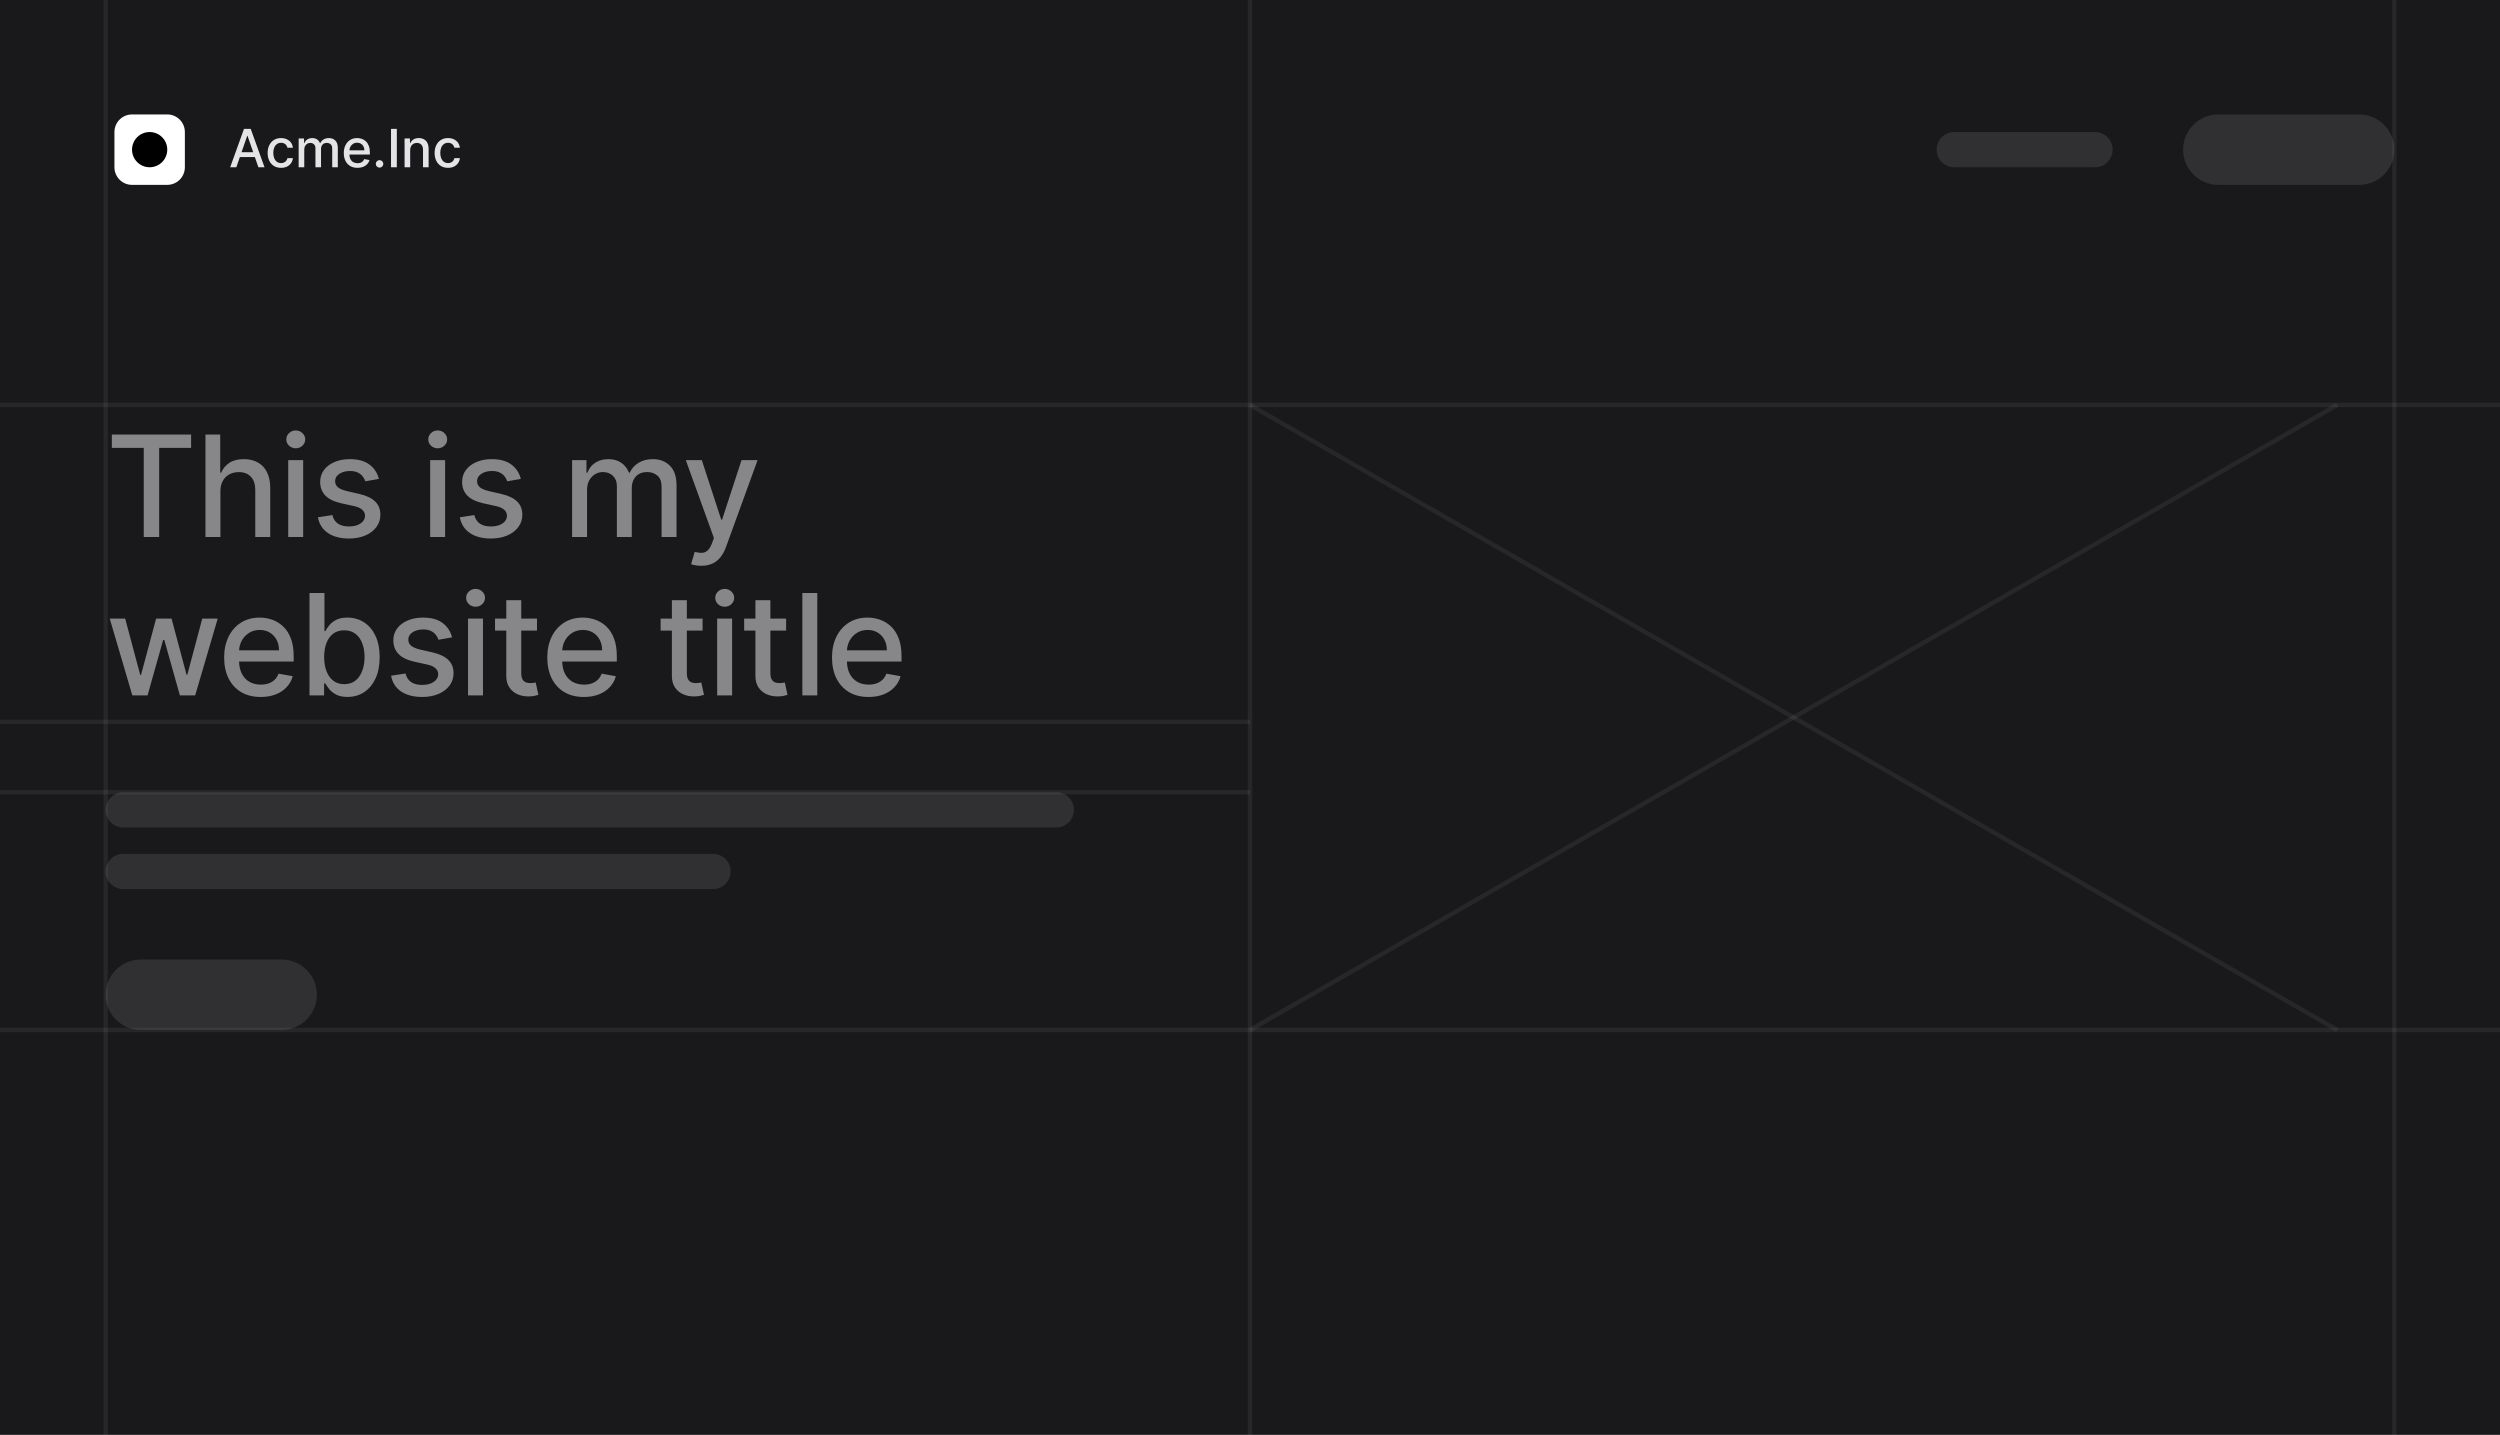
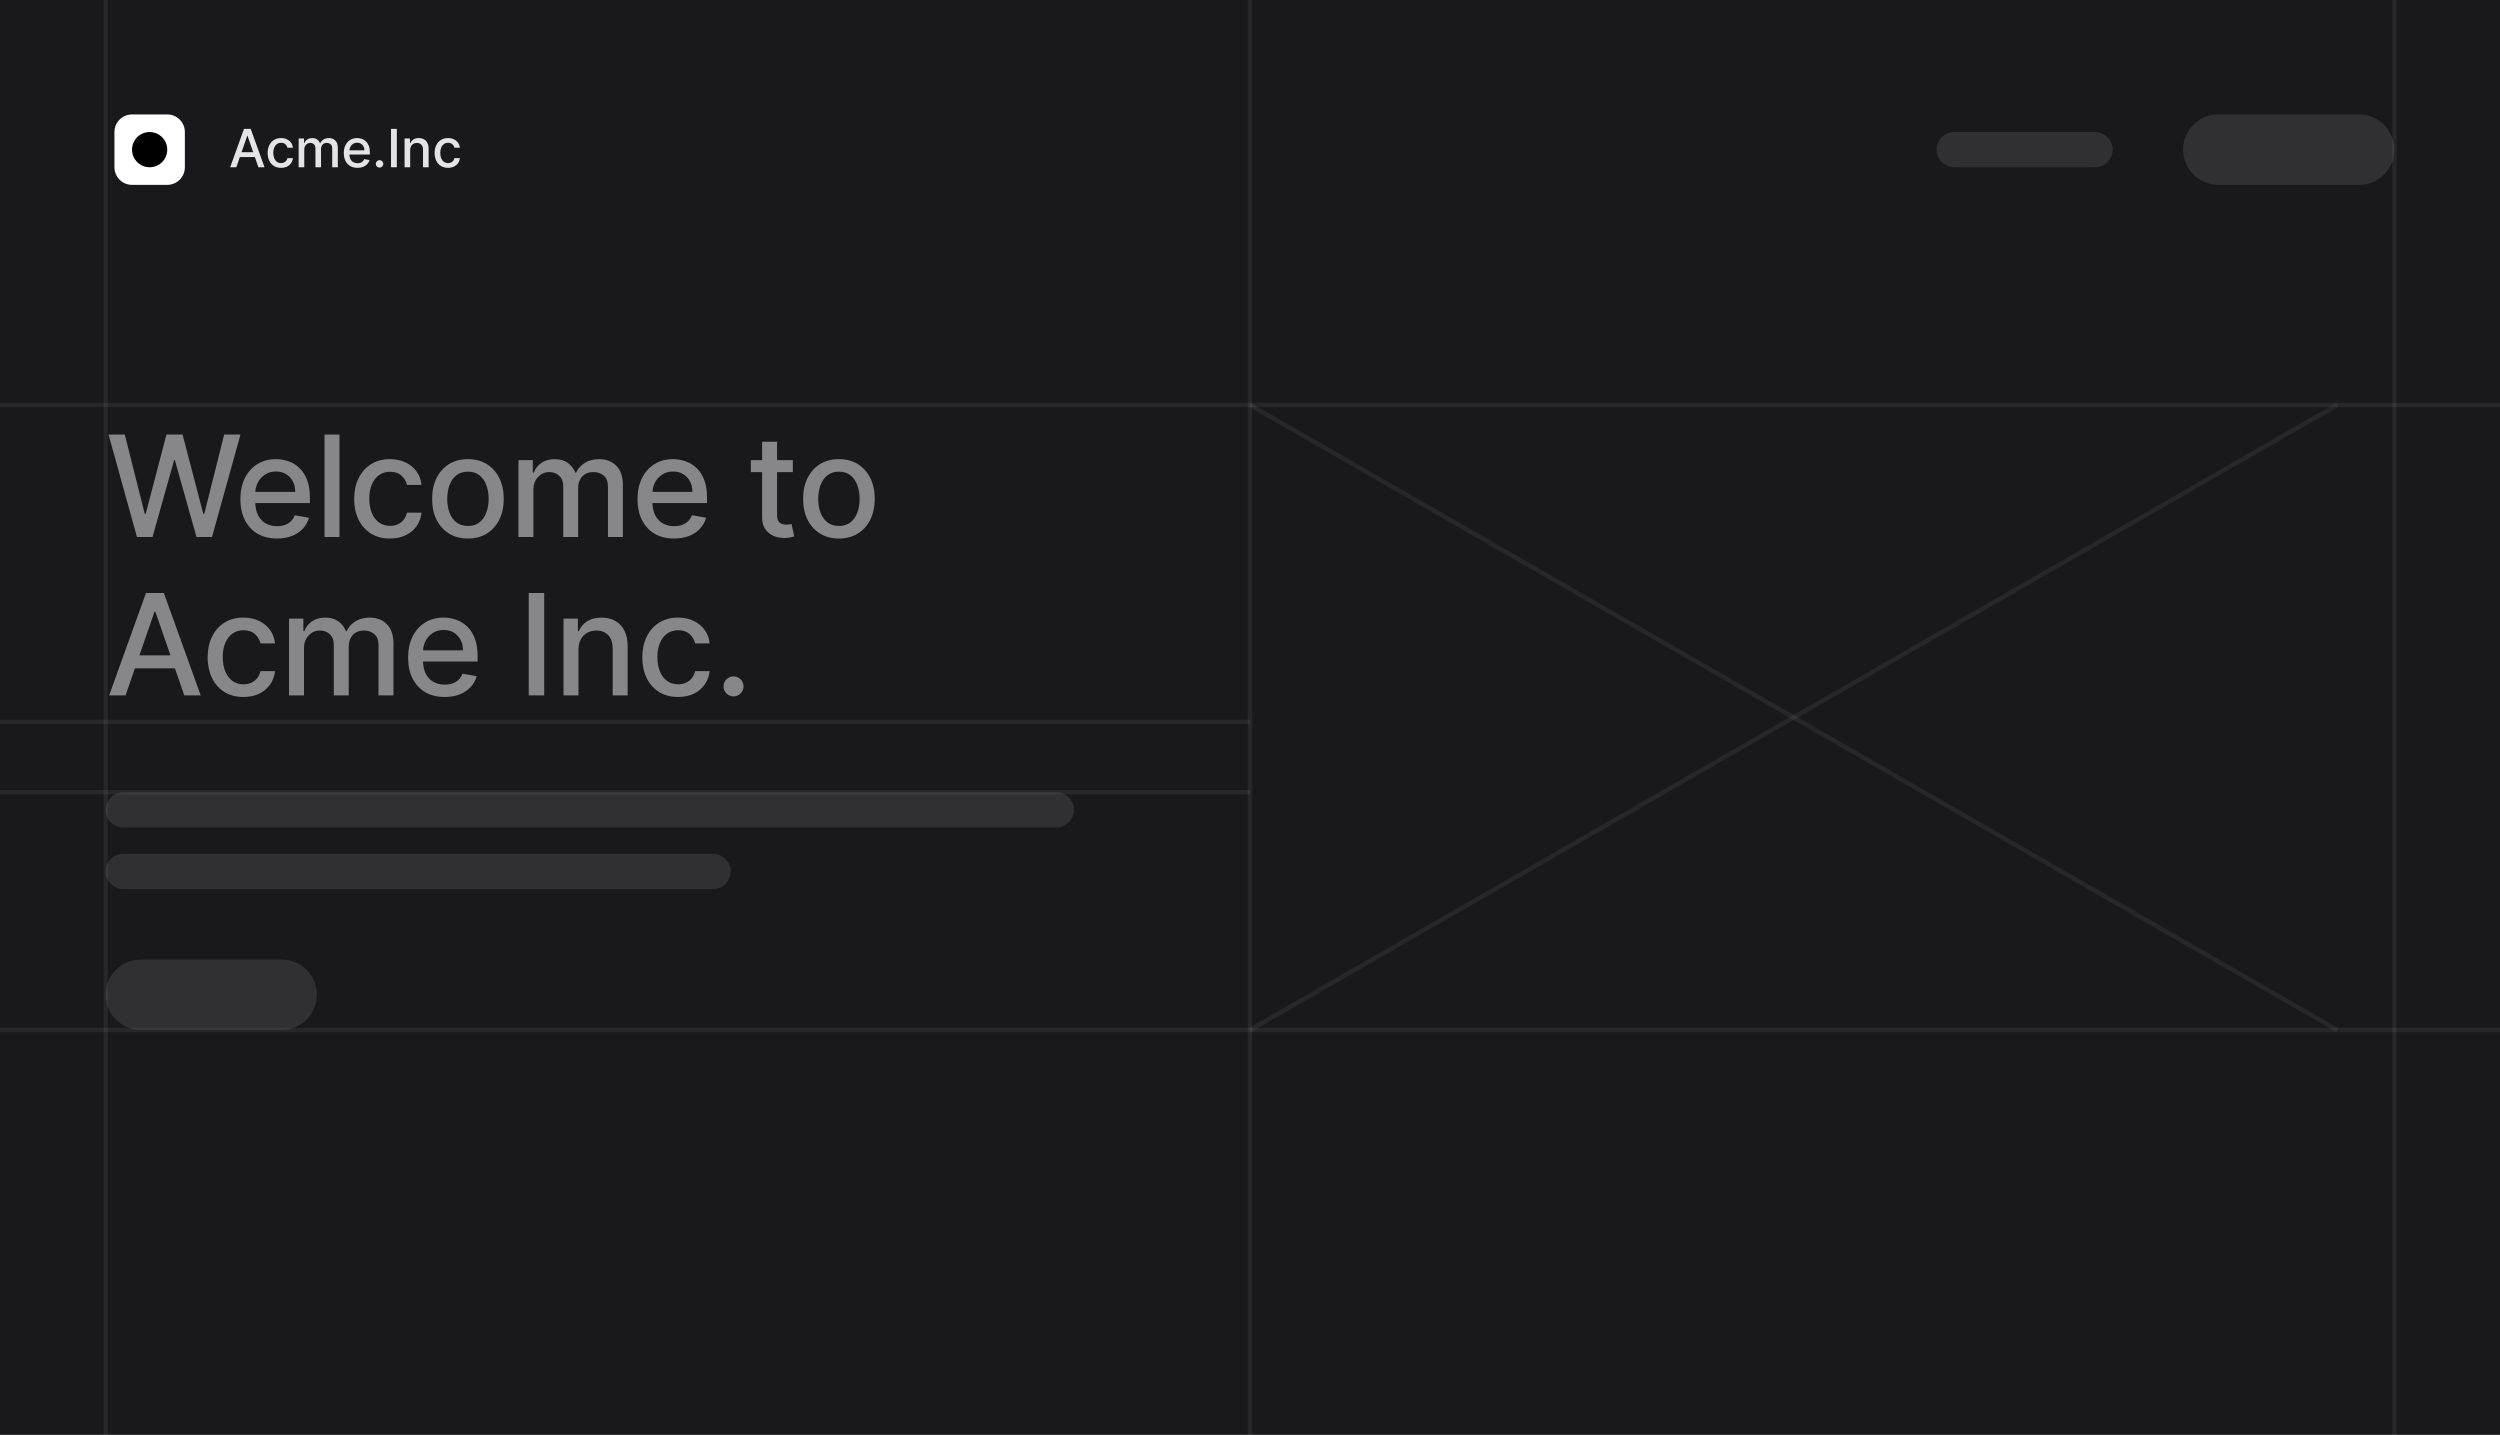
<svg xmlns="http://www.w3.org/2000/svg" width="568" height="326" viewBox="0 0 568 326" fill="none">
  <g clip-path="url(#clip0_387_2250)">
    <path d="M0 0H568V326H0V0Z" fill="#19191C" />
    <rect x="26" y="26" width="16" height="16" rx="4" fill="white" />
    <circle cx="34" cy="34" r="4" fill="black" />
    <path d="M53.696 38H52.298L55.439 29.273H56.96L60.101 38H58.703L56.236 30.858H56.168L53.696 38ZM53.93 34.582H58.465V35.69H53.93V34.582ZM63.856 38.132C63.223 38.132 62.678 37.989 62.22 37.702C61.766 37.412 61.416 37.013 61.172 36.504C60.928 35.996 60.805 35.413 60.805 34.757C60.805 34.092 60.93 33.506 61.18 32.997C61.43 32.486 61.783 32.087 62.237 31.8C62.692 31.513 63.227 31.369 63.844 31.369C64.341 31.369 64.784 31.462 65.173 31.646C65.562 31.828 65.876 32.084 66.115 32.413C66.356 32.743 66.5 33.128 66.545 33.568H65.305C65.237 33.261 65.081 32.997 64.837 32.776C64.595 32.554 64.271 32.443 63.865 32.443C63.51 32.443 63.199 32.537 62.932 32.724C62.668 32.909 62.462 33.173 62.314 33.517C62.166 33.858 62.092 34.261 62.092 34.727C62.092 35.205 62.165 35.617 62.31 35.963C62.455 36.31 62.659 36.578 62.923 36.769C63.19 36.959 63.504 37.054 63.865 37.054C64.106 37.054 64.325 37.01 64.521 36.922C64.72 36.831 64.886 36.702 65.02 36.534C65.156 36.367 65.251 36.165 65.305 35.929H66.545C66.5 36.352 66.362 36.73 66.132 37.062C65.902 37.395 65.594 37.656 65.207 37.847C64.824 38.037 64.374 38.132 63.856 38.132ZM67.854 38V31.454H69.077V32.52H69.158C69.294 32.159 69.517 31.878 69.827 31.676C70.137 31.472 70.507 31.369 70.939 31.369C71.377 31.369 71.743 31.472 72.039 31.676C72.337 31.881 72.557 32.162 72.699 32.52H72.767C72.924 32.17 73.172 31.892 73.513 31.685C73.854 31.474 74.26 31.369 74.732 31.369C75.326 31.369 75.81 31.555 76.185 31.928C76.563 32.3 76.752 32.861 76.752 33.611V38H75.478V33.73C75.478 33.287 75.357 32.966 75.115 32.767C74.874 32.568 74.585 32.469 74.25 32.469C73.835 32.469 73.513 32.597 73.283 32.852C73.053 33.105 72.938 33.43 72.938 33.828V38H71.668V33.649C71.668 33.294 71.557 33.008 71.335 32.793C71.114 32.577 70.826 32.469 70.471 32.469C70.229 32.469 70.006 32.533 69.801 32.66C69.6 32.785 69.436 32.96 69.311 33.185C69.189 33.409 69.128 33.669 69.128 33.965V38H67.854ZM81.227 38.132C80.582 38.132 80.026 37.994 79.56 37.719C79.097 37.44 78.739 37.05 78.486 36.547C78.236 36.041 78.111 35.449 78.111 34.77C78.111 34.099 78.236 33.508 78.486 32.997C78.739 32.486 79.092 32.087 79.543 31.8C79.998 31.513 80.529 31.369 81.137 31.369C81.506 31.369 81.864 31.43 82.211 31.553C82.558 31.675 82.868 31.866 83.144 32.128C83.42 32.389 83.637 32.729 83.796 33.146C83.955 33.561 84.035 34.065 84.035 34.659V35.111H78.832V34.156H82.786C82.786 33.821 82.718 33.524 82.582 33.266C82.445 33.004 82.254 32.798 82.006 32.648C81.762 32.497 81.475 32.422 81.145 32.422C80.788 32.422 80.475 32.51 80.208 32.686C79.944 32.859 79.739 33.087 79.594 33.368C79.452 33.646 79.381 33.949 79.381 34.276V35.021C79.381 35.459 79.458 35.831 79.611 36.138C79.768 36.445 79.985 36.679 80.263 36.841C80.542 37 80.867 37.08 81.239 37.08C81.481 37.08 81.701 37.045 81.9 36.977C82.099 36.906 82.27 36.801 82.415 36.662C82.56 36.523 82.671 36.351 82.748 36.146L83.954 36.364C83.857 36.719 83.684 37.03 83.434 37.297C83.187 37.561 82.876 37.767 82.501 37.915C82.129 38.06 81.704 38.132 81.227 38.132ZM86.234 38.081C86.001 38.081 85.801 37.999 85.633 37.834C85.466 37.666 85.382 37.465 85.382 37.229C85.382 36.996 85.466 36.797 85.633 36.632C85.801 36.465 86.001 36.381 86.234 36.381C86.467 36.381 86.667 36.465 86.835 36.632C87.002 36.797 87.086 36.996 87.086 37.229C87.086 37.385 87.046 37.528 86.967 37.659C86.89 37.787 86.788 37.889 86.66 37.966C86.532 38.043 86.39 38.081 86.234 38.081ZM90.158 29.273V38H88.841V29.273H90.158ZM93.193 34.114V38H91.919V31.454H93.142V32.52H93.223C93.374 32.173 93.61 31.895 93.931 31.685C94.254 31.474 94.662 31.369 95.154 31.369C95.6 31.369 95.99 31.463 96.326 31.651C96.661 31.835 96.921 32.111 97.105 32.477C97.29 32.844 97.382 33.297 97.382 33.837V38H96.108V33.99C96.108 33.516 95.985 33.145 95.737 32.878C95.49 32.608 95.151 32.473 94.719 32.473C94.424 32.473 94.161 32.537 93.931 32.665C93.703 32.793 93.523 32.98 93.389 33.227C93.259 33.472 93.193 33.767 93.193 34.114ZM101.794 38.132C101.161 38.132 100.615 37.989 100.158 37.702C99.703 37.412 99.354 37.013 99.11 36.504C98.865 35.996 98.743 35.413 98.743 34.757C98.743 34.092 98.868 33.506 99.118 32.997C99.368 32.486 99.72 32.087 100.175 31.8C100.629 31.513 101.165 31.369 101.781 31.369C102.279 31.369 102.722 31.462 103.111 31.646C103.5 31.828 103.814 32.084 104.053 32.413C104.294 32.743 104.438 33.128 104.483 33.568H103.243C103.175 33.261 103.019 32.997 102.774 32.776C102.533 32.554 102.209 32.443 101.803 32.443C101.448 32.443 101.137 32.537 100.87 32.724C100.605 32.909 100.399 33.173 100.252 33.517C100.104 33.858 100.03 34.261 100.03 34.727C100.03 35.205 100.102 35.617 100.247 35.963C100.392 36.31 100.597 36.578 100.861 36.769C101.128 36.959 101.442 37.054 101.803 37.054C102.044 37.054 102.263 37.01 102.459 36.922C102.658 36.831 102.824 36.702 102.958 36.534C103.094 36.367 103.189 36.165 103.243 35.929H104.483C104.438 36.352 104.3 36.73 104.07 37.062C103.84 37.395 103.531 37.656 103.145 37.847C102.762 38.037 102.311 38.132 101.794 38.132Z" fill="#E4E4E7" />
    <path d="M24 0L24 326" stroke="white" stroke-opacity="0.06" />
    <path d="M544 0L544 326" stroke="white" stroke-opacity="0.06" />
    <path d="M284 0L284 326" stroke="white" stroke-opacity="0.06" />
    <path d="M0 92L568 92" stroke="white" stroke-opacity="0.06" />
    <path d="M0 180L284 180" stroke="white" stroke-opacity="0.06" />
    <path d="M0 234L568 234" stroke="white" stroke-opacity="0.06" />
    <path d="M0 164L284 164" stroke="white" stroke-opacity="0.06" />
-     <path opacity="0.48" d="M25.409 101.75V98.727H43.42V101.75H36.159V122H32.659V101.75H25.409ZM50.078 111.636V122H46.68V98.727H50.032V107.386H50.248C50.657 106.447 51.282 105.701 52.123 105.148C52.964 104.595 54.062 104.318 55.419 104.318C56.615 104.318 57.661 104.564 58.555 105.057C59.456 105.549 60.153 106.284 60.646 107.261C61.146 108.231 61.396 109.443 61.396 110.898V122H57.998V111.307C57.998 110.027 57.669 109.034 57.009 108.33C56.35 107.617 55.434 107.261 54.259 107.261C53.456 107.261 52.737 107.432 52.1 107.773C51.471 108.114 50.975 108.614 50.612 109.273C50.256 109.924 50.078 110.712 50.078 111.636ZM65.482 122V104.545H68.88V122H65.482ZM67.198 101.852C66.607 101.852 66.099 101.655 65.675 101.261C65.258 100.86 65.05 100.383 65.05 99.829C65.05 99.269 65.258 98.792 65.675 98.398C66.099 97.996 66.607 97.796 67.198 97.796C67.789 97.796 68.292 97.996 68.709 98.398C69.133 98.792 69.346 99.269 69.346 99.829C69.346 100.383 69.133 100.86 68.709 101.261C68.292 101.655 67.789 101.852 67.198 101.852ZM86.082 108.807L83.003 109.352C82.874 108.958 82.669 108.583 82.389 108.227C82.116 107.871 81.745 107.58 81.275 107.352C80.806 107.125 80.219 107.011 79.514 107.011C78.552 107.011 77.749 107.227 77.105 107.659C76.461 108.083 76.139 108.633 76.139 109.307C76.139 109.89 76.355 110.36 76.787 110.716C77.219 111.072 77.915 111.364 78.878 111.591L81.65 112.227C83.256 112.598 84.453 113.17 85.241 113.943C86.029 114.716 86.423 115.72 86.423 116.955C86.423 118 86.12 118.932 85.514 119.75C84.915 120.561 84.078 121.197 83.003 121.659C81.934 122.121 80.696 122.352 79.287 122.352C77.332 122.352 75.737 121.936 74.503 121.102C73.268 120.261 72.51 119.068 72.23 117.523L75.514 117.023C75.719 117.879 76.139 118.527 76.775 118.966C77.412 119.398 78.241 119.614 79.264 119.614C80.378 119.614 81.268 119.383 81.934 118.92C82.601 118.451 82.934 117.879 82.934 117.205C82.934 116.659 82.73 116.201 82.321 115.83C81.919 115.458 81.302 115.178 80.469 114.989L77.514 114.341C75.885 113.97 74.681 113.379 73.9 112.568C73.128 111.758 72.741 110.731 72.741 109.489C72.741 108.458 73.029 107.557 73.605 106.784C74.181 106.011 74.976 105.409 75.991 104.977C77.006 104.538 78.169 104.318 79.48 104.318C81.366 104.318 82.851 104.727 83.934 105.545C85.018 106.356 85.734 107.443 86.082 108.807ZM97.732 122V104.545H101.129V122H97.732ZM99.448 101.852C98.857 101.852 98.349 101.655 97.925 101.261C97.508 100.86 97.3 100.383 97.3 99.829C97.3 99.269 97.508 98.792 97.925 98.398C98.349 97.996 98.857 97.796 99.448 97.796C100.038 97.796 100.542 97.996 100.959 98.398C101.383 98.792 101.595 99.269 101.595 99.829C101.595 100.383 101.383 100.86 100.959 101.261C100.542 101.655 100.038 101.852 99.448 101.852ZM118.332 108.807L115.252 109.352C115.124 108.958 114.919 108.583 114.639 108.227C114.366 107.871 113.995 107.58 113.525 107.352C113.055 107.125 112.468 107.011 111.764 107.011C110.802 107.011 109.999 107.227 109.355 107.659C108.711 108.083 108.389 108.633 108.389 109.307C108.389 109.89 108.605 110.36 109.036 110.716C109.468 111.072 110.165 111.364 111.127 111.591L113.9 112.227C115.506 112.598 116.703 113.17 117.491 113.943C118.279 114.716 118.673 115.72 118.673 116.955C118.673 118 118.37 118.932 117.764 119.75C117.165 120.561 116.328 121.197 115.252 121.659C114.184 122.121 112.946 122.352 111.536 122.352C109.582 122.352 107.987 121.936 106.752 121.102C105.517 120.261 104.76 119.068 104.48 117.523L107.764 117.023C107.968 117.879 108.389 118.527 109.025 118.966C109.661 119.398 110.491 119.614 111.514 119.614C112.627 119.614 113.517 119.383 114.184 118.92C114.851 118.451 115.184 117.879 115.184 117.205C115.184 116.659 114.98 116.201 114.571 115.83C114.169 115.458 113.552 115.178 112.718 114.989L109.764 114.341C108.135 113.97 106.93 113.379 106.15 112.568C105.377 111.758 104.991 110.731 104.991 109.489C104.991 108.458 105.279 107.557 105.855 106.784C106.43 106.011 107.226 105.409 108.241 104.977C109.256 104.538 110.419 104.318 111.73 104.318C113.616 104.318 115.101 104.727 116.184 105.545C117.267 106.356 117.983 107.443 118.332 108.807ZM129.981 122V104.545H133.243V107.386H133.459C133.822 106.424 134.417 105.674 135.243 105.136C136.068 104.591 137.057 104.318 138.209 104.318C139.375 104.318 140.353 104.591 141.14 105.136C141.936 105.682 142.523 106.432 142.902 107.386H143.084C143.5 106.455 144.163 105.712 145.072 105.159C145.981 104.598 147.065 104.318 148.322 104.318C149.906 104.318 151.197 104.814 152.197 105.807C153.205 106.799 153.709 108.295 153.709 110.295V122H150.311V110.614C150.311 109.432 149.989 108.576 149.345 108.045C148.701 107.515 147.932 107.25 147.038 107.25C145.932 107.25 145.072 107.591 144.459 108.273C143.845 108.947 143.538 109.814 143.538 110.875V122H140.152V110.398C140.152 109.451 139.856 108.689 139.265 108.114C138.675 107.538 137.906 107.25 136.959 107.25C136.315 107.25 135.72 107.42 135.175 107.761C134.637 108.095 134.201 108.561 133.868 109.159C133.542 109.758 133.379 110.451 133.379 111.239V122H129.981ZM159.337 128.545C158.83 128.545 158.368 128.504 157.951 128.42C157.534 128.345 157.224 128.261 157.019 128.17L157.837 125.386C158.459 125.553 159.012 125.625 159.496 125.602C159.981 125.58 160.409 125.398 160.781 125.057C161.159 124.716 161.493 124.159 161.781 123.386L162.201 122.227L155.815 104.545H159.451L163.871 118.091H164.053L168.474 104.545H172.121L164.928 124.33C164.595 125.239 164.171 126.008 163.656 126.636C163.14 127.273 162.527 127.75 161.815 128.068C161.102 128.386 160.277 128.545 159.337 128.545ZM30.068 158L24.932 140.545H28.443L31.864 153.364H32.034L35.466 140.545H38.977L42.386 153.307H42.557L45.955 140.545H49.466L44.341 158H40.875L37.33 145.398H37.068L33.523 158H30.068ZM59.234 158.352C57.514 158.352 56.033 157.985 54.791 157.25C53.556 156.508 52.601 155.466 51.927 154.125C51.26 152.777 50.927 151.197 50.927 149.386C50.927 147.598 51.26 146.023 51.927 144.659C52.601 143.295 53.541 142.231 54.745 141.466C55.957 140.701 57.374 140.318 58.995 140.318C59.98 140.318 60.935 140.481 61.859 140.807C62.783 141.133 63.613 141.644 64.347 142.341C65.082 143.038 65.662 143.943 66.086 145.057C66.51 146.163 66.722 147.508 66.722 149.091V150.295H52.847V147.75H63.393C63.393 146.856 63.211 146.064 62.847 145.375C62.484 144.678 61.972 144.129 61.313 143.727C60.662 143.326 59.897 143.125 59.018 143.125C58.063 143.125 57.23 143.36 56.518 143.83C55.813 144.292 55.268 144.898 54.882 145.648C54.503 146.39 54.313 147.197 54.313 148.068V150.057C54.313 151.223 54.518 152.216 54.927 153.034C55.344 153.852 55.923 154.477 56.666 154.909C57.408 155.333 58.276 155.545 59.268 155.545C59.912 155.545 60.499 155.455 61.029 155.273C61.56 155.083 62.018 154.803 62.404 154.432C62.791 154.061 63.086 153.602 63.291 153.057L66.507 153.636C66.249 154.583 65.787 155.413 65.12 156.125C64.461 156.83 63.632 157.379 62.632 157.773C61.639 158.159 60.507 158.352 59.234 158.352ZM70.317 158V134.727H73.715V143.375H73.919C74.116 143.011 74.4 142.591 74.772 142.114C75.143 141.636 75.658 141.22 76.317 140.864C76.976 140.5 77.847 140.318 78.931 140.318C80.34 140.318 81.597 140.674 82.703 141.386C83.809 142.098 84.677 143.125 85.306 144.466C85.942 145.807 86.26 147.42 86.26 149.307C86.26 151.193 85.946 152.811 85.317 154.159C84.688 155.5 83.825 156.534 82.726 157.261C81.628 157.981 80.374 158.341 78.965 158.341C77.904 158.341 77.037 158.163 76.362 157.807C75.696 157.451 75.173 157.034 74.794 156.557C74.416 156.08 74.124 155.655 73.919 155.284H73.635V158H70.317ZM73.647 149.273C73.647 150.5 73.825 151.576 74.181 152.5C74.537 153.424 75.052 154.148 75.726 154.67C76.4 155.186 77.226 155.443 78.203 155.443C79.219 155.443 80.067 155.174 80.749 154.636C81.431 154.091 81.946 153.352 82.294 152.42C82.65 151.489 82.828 150.439 82.828 149.273C82.828 148.121 82.654 147.087 82.306 146.17C81.965 145.254 81.45 144.53 80.76 144C80.078 143.47 79.226 143.205 78.203 143.205C77.219 143.205 76.385 143.458 75.703 143.966C75.029 144.473 74.518 145.182 74.169 146.091C73.821 147 73.647 148.061 73.647 149.273ZM102.707 144.807L99.628 145.352C99.499 144.958 99.294 144.583 99.014 144.227C98.741 143.871 98.37 143.58 97.9 143.352C97.431 143.125 96.844 143.011 96.139 143.011C95.177 143.011 94.374 143.227 93.73 143.659C93.086 144.083 92.764 144.633 92.764 145.307C92.764 145.89 92.98 146.36 93.412 146.716C93.844 147.072 94.54 147.364 95.503 147.591L98.275 148.227C99.881 148.598 101.078 149.17 101.866 149.943C102.654 150.716 103.048 151.72 103.048 152.955C103.048 154 102.745 154.932 102.139 155.75C101.54 156.561 100.703 157.197 99.628 157.659C98.559 158.121 97.321 158.352 95.912 158.352C93.957 158.352 92.362 157.936 91.128 157.102C89.893 156.261 89.135 155.068 88.855 153.523L92.139 153.023C92.344 153.879 92.764 154.527 93.4 154.966C94.037 155.398 94.866 155.614 95.889 155.614C97.003 155.614 97.893 155.383 98.559 154.92C99.226 154.451 99.559 153.879 99.559 153.205C99.559 152.659 99.355 152.201 98.946 151.83C98.544 151.458 97.927 151.178 97.094 150.989L94.139 150.341C92.51 149.97 91.306 149.379 90.525 148.568C89.753 147.758 89.366 146.731 89.366 145.489C89.366 144.458 89.654 143.557 90.23 142.784C90.806 142.011 91.601 141.409 92.616 140.977C93.631 140.538 94.794 140.318 96.105 140.318C97.991 140.318 99.476 140.727 100.559 141.545C101.643 142.356 102.359 143.443 102.707 144.807ZM106.336 158V140.545H109.734V158H106.336ZM108.052 137.852C107.461 137.852 106.953 137.655 106.529 137.261C106.112 136.86 105.904 136.383 105.904 135.83C105.904 135.269 106.112 134.792 106.529 134.398C106.953 133.996 107.461 133.795 108.052 133.795C108.643 133.795 109.146 133.996 109.563 134.398C109.987 134.792 110.199 135.269 110.199 135.83C110.199 136.383 109.987 136.86 109.563 137.261C109.146 137.655 108.643 137.852 108.052 137.852ZM122.004 140.545V143.273H112.47V140.545H122.004ZM115.027 136.364H118.425V152.875C118.425 153.534 118.523 154.03 118.72 154.364C118.917 154.689 119.171 154.913 119.482 155.034C119.8 155.148 120.144 155.205 120.516 155.205C120.788 155.205 121.027 155.186 121.232 155.148C121.436 155.11 121.595 155.08 121.709 155.057L122.323 157.864C122.126 157.939 121.845 158.015 121.482 158.091C121.118 158.174 120.663 158.22 120.118 158.227C119.224 158.242 118.391 158.083 117.618 157.75C116.845 157.417 116.22 156.902 115.743 156.205C115.266 155.508 115.027 154.633 115.027 153.58V136.364ZM132.65 158.352C130.93 158.352 129.449 157.985 128.207 157.25C126.972 156.508 126.017 155.466 125.343 154.125C124.677 152.777 124.343 151.197 124.343 149.386C124.343 147.598 124.677 146.023 125.343 144.659C126.017 143.295 126.957 142.231 128.161 141.466C129.374 140.701 130.79 140.318 132.411 140.318C133.396 140.318 134.351 140.481 135.275 140.807C136.199 141.133 137.029 141.644 137.764 142.341C138.499 143.038 139.078 143.943 139.502 145.057C139.927 146.163 140.139 147.508 140.139 149.091V150.295H126.264V147.75H136.809C136.809 146.856 136.627 146.064 136.264 145.375C135.9 144.678 135.389 144.129 134.73 143.727C134.078 143.326 133.313 143.125 132.434 143.125C131.48 143.125 130.646 143.36 129.934 143.83C129.23 144.292 128.684 144.898 128.298 145.648C127.919 146.39 127.73 147.197 127.73 148.068V150.057C127.73 151.223 127.934 152.216 128.343 153.034C128.76 153.852 129.339 154.477 130.082 154.909C130.824 155.333 131.692 155.545 132.684 155.545C133.328 155.545 133.915 155.455 134.446 155.273C134.976 155.083 135.434 154.803 135.821 154.432C136.207 154.061 136.502 153.602 136.707 153.057L139.923 153.636C139.665 154.583 139.203 155.413 138.536 156.125C137.877 156.83 137.048 157.379 136.048 157.773C135.055 158.159 133.923 158.352 132.65 158.352ZM159.629 140.545V143.273H150.095V140.545H159.629ZM152.652 136.364H156.05V152.875C156.05 153.534 156.148 154.03 156.345 154.364C156.542 154.689 156.796 154.913 157.106 155.034C157.425 155.148 157.769 155.205 158.14 155.205C158.413 155.205 158.652 155.186 158.856 155.148C159.061 155.11 159.22 155.08 159.334 155.057L159.947 157.864C159.75 157.939 159.47 158.015 159.106 158.091C158.743 158.174 158.288 158.22 157.743 158.227C156.849 158.242 156.015 158.083 155.243 157.75C154.47 157.417 153.845 156.902 153.368 156.205C152.89 155.508 152.652 154.633 152.652 153.58V136.364ZM162.94 158V140.545H166.337V158H162.94ZM164.656 137.852C164.065 137.852 163.557 137.655 163.133 137.261C162.716 136.86 162.508 136.383 162.508 135.83C162.508 135.269 162.716 134.792 163.133 134.398C163.557 133.996 164.065 133.795 164.656 133.795C165.246 133.795 165.75 133.996 166.167 134.398C166.591 134.792 166.803 135.269 166.803 135.83C166.803 136.383 166.591 136.86 166.167 137.261C165.75 137.655 165.246 137.852 164.656 137.852ZM178.608 140.545V143.273H169.074V140.545H178.608ZM171.631 136.364H175.029V152.875C175.029 153.534 175.127 154.03 175.324 154.364C175.521 154.689 175.775 154.913 176.085 155.034C176.404 155.148 176.748 155.205 177.119 155.205C177.392 155.205 177.631 155.186 177.835 155.148C178.04 155.11 178.199 155.08 178.313 155.057L178.926 157.864C178.729 157.939 178.449 158.015 178.085 158.091C177.722 158.174 177.267 158.22 176.722 158.227C175.828 158.242 174.994 158.083 174.222 157.75C173.449 157.417 172.824 156.902 172.347 156.205C171.869 155.508 171.631 154.633 171.631 153.58V136.364ZM185.691 134.727V158H182.294V134.727H185.691ZM197.337 158.352C195.617 158.352 194.136 157.985 192.894 157.25C191.659 156.508 190.704 155.466 190.03 154.125C189.364 152.777 189.03 151.197 189.03 149.386C189.03 147.598 189.364 146.023 190.03 144.659C190.704 143.295 191.644 142.231 192.848 141.466C194.061 140.701 195.477 140.318 197.098 140.318C198.083 140.318 199.038 140.481 199.962 140.807C200.886 141.133 201.716 141.644 202.451 142.341C203.186 143.038 203.765 143.943 204.189 145.057C204.614 146.163 204.826 147.508 204.826 149.091V150.295H190.951V147.75H201.496C201.496 146.856 201.314 146.064 200.951 145.375C200.587 144.678 200.076 144.129 199.417 143.727C198.765 143.326 198 143.125 197.121 143.125C196.167 143.125 195.333 143.36 194.621 143.83C193.917 144.292 193.371 144.898 192.985 145.648C192.606 146.39 192.417 147.197 192.417 148.068V150.057C192.417 151.223 192.621 152.216 193.03 153.034C193.447 153.852 194.026 154.477 194.769 154.909C195.511 155.333 196.379 155.545 197.371 155.545C198.015 155.545 198.602 155.455 199.133 155.273C199.663 155.083 200.121 154.803 200.508 154.432C200.894 154.061 201.189 153.602 201.394 153.057L204.61 153.636C204.352 154.583 203.89 155.413 203.223 156.125C202.564 156.83 201.735 157.379 200.735 157.773C199.742 158.159 198.61 158.352 197.337 158.352Z" fill="white" />
+     <path opacity="0.48" d="M31.114 122L24.659 98.727H28.352L32.886 116.75H33.102L37.818 98.727H41.477L46.193 116.761H46.409L50.932 98.727H54.636L48.17 122H44.636L39.739 104.568H39.557L34.659 122H31.114ZM62.921 122.352C61.202 122.352 59.721 121.985 58.478 121.25C57.243 120.508 56.289 119.466 55.614 118.125C54.948 116.777 54.614 115.197 54.614 113.386C54.614 111.598 54.948 110.023 55.614 108.659C56.289 107.295 57.228 106.231 58.433 105.466C59.645 104.701 61.062 104.318 62.683 104.318C63.667 104.318 64.622 104.481 65.546 104.807C66.471 105.133 67.3 105.644 68.035 106.341C68.77 107.038 69.349 107.943 69.774 109.057C70.198 110.163 70.41 111.508 70.41 113.091V114.295H56.535V111.75H67.08C67.08 110.856 66.899 110.064 66.535 109.375C66.171 108.678 65.66 108.129 65.001 107.727C64.349 107.326 63.584 107.125 62.705 107.125C61.751 107.125 60.917 107.36 60.205 107.83C59.501 108.292 58.955 108.898 58.569 109.648C58.19 110.39 58.001 111.197 58.001 112.068V114.057C58.001 115.223 58.205 116.216 58.614 117.034C59.031 117.852 59.611 118.477 60.353 118.909C61.096 119.333 61.963 119.545 62.955 119.545C63.599 119.545 64.186 119.455 64.717 119.273C65.247 119.083 65.705 118.803 66.092 118.432C66.478 118.061 66.774 117.602 66.978 117.057L70.194 117.636C69.936 118.583 69.474 119.413 68.808 120.125C68.149 120.83 67.319 121.379 66.319 121.773C65.327 122.159 64.194 122.352 62.921 122.352ZM77.13 98.727V122H73.732V98.727H77.13ZM88.605 122.352C86.915 122.352 85.461 121.97 84.241 121.205C83.029 120.432 82.097 119.367 81.446 118.011C80.794 116.655 80.469 115.102 80.469 113.352C80.469 111.58 80.802 110.015 81.469 108.659C82.135 107.295 83.075 106.231 84.287 105.466C85.499 104.701 86.927 104.318 88.571 104.318C89.897 104.318 91.078 104.564 92.116 105.057C93.154 105.542 93.991 106.223 94.628 107.102C95.272 107.981 95.654 109.008 95.775 110.182H92.469C92.287 109.364 91.87 108.659 91.219 108.068C90.575 107.477 89.711 107.182 88.628 107.182C87.681 107.182 86.851 107.432 86.139 107.932C85.434 108.424 84.885 109.129 84.491 110.045C84.097 110.955 83.9 112.03 83.9 113.273C83.9 114.545 84.094 115.644 84.48 116.568C84.866 117.492 85.412 118.208 86.116 118.716C86.828 119.223 87.665 119.477 88.628 119.477C89.272 119.477 89.855 119.36 90.378 119.125C90.908 118.883 91.351 118.538 91.707 118.091C92.071 117.644 92.325 117.106 92.469 116.477H95.775C95.654 117.606 95.287 118.614 94.673 119.5C94.059 120.386 93.237 121.083 92.207 121.591C91.184 122.098 89.984 122.352 88.605 122.352ZM106.313 122.352C104.677 122.352 103.249 121.977 102.029 121.227C100.809 120.477 99.862 119.428 99.188 118.08C98.514 116.731 98.177 115.155 98.177 113.352C98.177 111.542 98.514 109.958 99.188 108.602C99.862 107.246 100.809 106.193 102.029 105.443C103.249 104.693 104.677 104.318 106.313 104.318C107.949 104.318 109.378 104.693 110.597 105.443C111.817 106.193 112.764 107.246 113.438 108.602C114.112 109.958 114.449 111.542 114.449 113.352C114.449 115.155 114.112 116.731 113.438 118.08C112.764 119.428 111.817 120.477 110.597 121.227C109.378 121.977 107.949 122.352 106.313 122.352ZM106.324 119.5C107.385 119.5 108.264 119.22 108.961 118.659C109.658 118.098 110.173 117.352 110.506 116.42C110.847 115.489 111.018 114.462 111.018 113.341C111.018 112.227 110.847 111.205 110.506 110.273C110.173 109.333 109.658 108.58 108.961 108.011C108.264 107.443 107.385 107.159 106.324 107.159C105.256 107.159 104.37 107.443 103.665 108.011C102.968 108.58 102.449 109.333 102.109 110.273C101.775 111.205 101.609 112.227 101.609 113.341C101.609 114.462 101.775 115.489 102.109 116.42C102.449 117.352 102.968 118.098 103.665 118.659C104.37 119.22 105.256 119.5 106.324 119.5ZM117.794 122V104.545H121.055V107.386H121.271C121.635 106.424 122.23 105.674 123.055 105.136C123.881 104.591 124.87 104.318 126.021 104.318C127.188 104.318 128.165 104.591 128.953 105.136C129.749 105.682 130.336 106.432 130.715 107.386H130.896C131.313 106.455 131.976 105.712 132.885 105.159C133.794 104.598 134.877 104.318 136.135 104.318C137.718 104.318 139.01 104.814 140.01 105.807C141.018 106.799 141.521 108.295 141.521 110.295V122H138.124V110.614C138.124 109.432 137.802 108.576 137.158 108.045C136.514 107.515 135.745 107.25 134.851 107.25C133.745 107.25 132.885 107.591 132.271 108.273C131.658 108.947 131.351 109.814 131.351 110.875V122H127.965V110.398C127.965 109.451 127.669 108.689 127.078 108.114C126.487 107.538 125.718 107.25 124.771 107.25C124.127 107.25 123.533 107.42 122.987 107.761C122.449 108.095 122.014 108.561 121.68 109.159C121.355 109.758 121.192 110.451 121.192 111.239V122H117.794ZM153.15 122.352C151.43 122.352 149.949 121.985 148.707 121.25C147.472 120.508 146.517 119.466 145.843 118.125C145.177 116.777 144.843 115.197 144.843 113.386C144.843 111.598 145.177 110.023 145.843 108.659C146.517 107.295 147.457 106.231 148.661 105.466C149.874 104.701 151.29 104.318 152.911 104.318C153.896 104.318 154.851 104.481 155.775 104.807C156.699 105.133 157.529 105.644 158.264 106.341C158.999 107.038 159.578 107.943 160.002 109.057C160.427 110.163 160.639 111.508 160.639 113.091V114.295H146.764V111.75H157.309C157.309 110.856 157.127 110.064 156.764 109.375C156.4 108.678 155.889 108.129 155.23 107.727C154.578 107.326 153.813 107.125 152.934 107.125C151.98 107.125 151.146 107.36 150.434 107.83C149.73 108.292 149.184 108.898 148.798 109.648C148.419 110.39 148.23 111.197 148.23 112.068V114.057C148.23 115.223 148.434 116.216 148.843 117.034C149.26 117.852 149.839 118.477 150.582 118.909C151.324 119.333 152.192 119.545 153.184 119.545C153.828 119.545 154.415 119.455 154.946 119.273C155.476 119.083 155.934 118.803 156.321 118.432C156.707 118.061 157.002 117.602 157.207 117.057L160.423 117.636C160.165 118.583 159.703 119.413 159.036 120.125C158.377 120.83 157.548 121.379 156.548 121.773C155.555 122.159 154.423 122.352 153.15 122.352ZM180.129 104.545V107.273H170.595V104.545H180.129ZM173.152 100.364H176.55V116.875C176.55 117.534 176.648 118.03 176.845 118.364C177.042 118.689 177.296 118.913 177.606 119.034C177.925 119.148 178.269 119.205 178.64 119.205C178.913 119.205 179.152 119.186 179.356 119.148C179.561 119.11 179.72 119.08 179.834 119.057L180.447 121.864C180.25 121.939 179.97 122.015 179.606 122.091C179.243 122.174 178.788 122.22 178.243 122.227C177.349 122.242 176.515 122.083 175.743 121.75C174.97 121.417 174.345 120.902 173.868 120.205C173.39 119.508 173.152 118.633 173.152 117.58V100.364ZM190.604 122.352C188.968 122.352 187.54 121.977 186.32 121.227C185.101 120.477 184.154 119.428 183.479 118.08C182.805 116.731 182.468 115.155 182.468 113.352C182.468 111.542 182.805 109.958 183.479 108.602C184.154 107.246 185.101 106.193 186.32 105.443C187.54 104.693 188.968 104.318 190.604 104.318C192.241 104.318 193.669 104.693 194.888 105.443C196.108 106.193 197.055 107.246 197.729 108.602C198.404 109.958 198.741 111.542 198.741 113.352C198.741 115.155 198.404 116.731 197.729 118.08C197.055 119.428 196.108 120.477 194.888 121.227C193.669 121.977 192.241 122.352 190.604 122.352ZM190.616 119.5C191.676 119.5 192.555 119.22 193.252 118.659C193.949 118.098 194.464 117.352 194.798 116.42C195.138 115.489 195.309 114.462 195.309 113.341C195.309 112.227 195.138 111.205 194.798 110.273C194.464 109.333 193.949 108.58 193.252 108.011C192.555 107.443 191.676 107.159 190.616 107.159C189.548 107.159 188.661 107.443 187.957 108.011C187.26 108.58 186.741 109.333 186.4 110.273C186.066 111.205 185.9 112.227 185.9 113.341C185.9 114.462 186.066 115.489 186.4 116.42C186.741 117.352 187.26 118.098 187.957 118.659C188.661 119.22 189.548 119.5 190.616 119.5ZM28.523 158H24.796L33.17 134.727H37.227L45.602 158H41.875L35.295 138.955H35.114L28.523 158ZM29.148 148.886H41.239V151.841H29.148V148.886ZM55.313 158.352C53.624 158.352 52.169 157.97 50.95 157.205C49.738 156.432 48.806 155.367 48.154 154.011C47.503 152.655 47.177 151.102 47.177 149.352C47.177 147.58 47.51 146.015 48.177 144.659C48.844 143.295 49.783 142.231 50.995 141.466C52.207 140.701 53.635 140.318 55.279 140.318C56.605 140.318 57.787 140.564 58.825 141.057C59.863 141.542 60.7 142.223 61.336 143.102C61.98 143.981 62.363 145.008 62.484 146.182H59.177C58.995 145.364 58.578 144.659 57.927 144.068C57.283 143.477 56.419 143.182 55.336 143.182C54.389 143.182 53.56 143.432 52.847 143.932C52.143 144.424 51.594 145.129 51.2 146.045C50.806 146.955 50.609 148.03 50.609 149.273C50.609 150.545 50.802 151.644 51.188 152.568C51.575 153.492 52.12 154.208 52.825 154.716C53.537 155.223 54.374 155.477 55.336 155.477C55.98 155.477 56.563 155.36 57.086 155.125C57.616 154.883 58.06 154.538 58.416 154.091C58.779 153.644 59.033 153.106 59.177 152.477H62.484C62.363 153.606 61.995 154.614 61.382 155.5C60.768 156.386 59.946 157.083 58.916 157.591C57.893 158.098 56.692 158.352 55.313 158.352ZM65.669 158V140.545H68.931V143.386H69.147C69.51 142.424 70.105 141.674 70.931 141.136C71.757 140.591 72.745 140.318 73.897 140.318C75.063 140.318 76.041 140.591 76.828 141.136C77.624 141.682 78.211 142.432 78.59 143.386H78.772C79.188 142.455 79.851 141.712 80.76 141.159C81.669 140.598 82.753 140.318 84.01 140.318C85.594 140.318 86.885 140.814 87.885 141.807C88.893 142.799 89.397 144.295 89.397 146.295V158H85.999V146.614C85.999 145.432 85.677 144.576 85.033 144.045C84.389 143.515 83.62 143.25 82.726 143.25C81.62 143.25 80.76 143.591 80.147 144.273C79.533 144.947 79.226 145.814 79.226 146.875V158H75.84V146.398C75.84 145.451 75.544 144.689 74.953 144.114C74.362 143.538 73.594 143.25 72.647 143.25C72.003 143.25 71.408 143.42 70.862 143.761C70.325 144.095 69.889 144.561 69.556 145.159C69.23 145.758 69.067 146.451 69.067 147.239V158H65.669ZM101.025 158.352C99.306 158.352 97.825 157.985 96.582 157.25C95.347 156.508 94.393 155.466 93.719 154.125C93.052 152.777 92.719 151.197 92.719 149.386C92.719 147.598 93.052 146.023 93.719 144.659C94.393 143.295 95.332 142.231 96.537 141.466C97.749 140.701 99.165 140.318 100.787 140.318C101.772 140.318 102.726 140.481 103.65 140.807C104.575 141.133 105.404 141.644 106.139 142.341C106.874 143.038 107.453 143.943 107.878 145.057C108.302 146.163 108.514 147.508 108.514 149.091V150.295H94.639V147.75H105.184C105.184 146.856 105.003 146.064 104.639 145.375C104.275 144.678 103.764 144.129 103.105 143.727C102.453 143.326 101.688 143.125 100.809 143.125C99.855 143.125 99.022 143.36 98.309 143.83C97.605 144.292 97.059 144.898 96.673 145.648C96.294 146.39 96.105 147.197 96.105 148.068V150.057C96.105 151.223 96.309 152.216 96.719 153.034C97.135 153.852 97.715 154.477 98.457 154.909C99.2 155.333 100.067 155.545 101.059 155.545C101.703 155.545 102.29 155.455 102.821 155.273C103.351 155.083 103.809 154.803 104.196 154.432C104.582 154.061 104.878 153.602 105.082 153.057L108.298 153.636C108.04 154.583 107.578 155.413 106.912 156.125C106.253 156.83 105.423 157.379 104.423 157.773C103.431 158.159 102.298 158.352 101.025 158.352ZM123.641 134.727V158H120.129V134.727H123.641ZM131.431 147.636V158H128.034V140.545H131.295V143.386H131.511C131.912 142.462 132.541 141.72 133.397 141.159C134.261 140.598 135.348 140.318 136.659 140.318C137.848 140.318 138.89 140.568 139.784 141.068C140.678 141.561 141.371 142.295 141.863 143.273C142.356 144.25 142.602 145.458 142.602 146.898V158H139.204V147.307C139.204 146.042 138.874 145.053 138.215 144.341C137.556 143.621 136.651 143.261 135.499 143.261C134.712 143.261 134.011 143.432 133.397 143.773C132.791 144.114 132.31 144.614 131.954 145.273C131.606 145.924 131.431 146.712 131.431 147.636ZM154.063 158.352C152.373 158.352 150.919 157.97 149.699 157.205C148.487 156.432 147.555 155.367 146.904 154.011C146.252 152.655 145.926 151.102 145.926 149.352C145.926 147.58 146.26 146.015 146.926 144.659C147.593 143.295 148.533 142.231 149.745 141.466C150.957 140.701 152.385 140.318 154.029 140.318C155.355 140.318 156.536 140.564 157.574 141.057C158.612 141.542 159.449 142.223 160.086 143.102C160.73 143.981 161.112 145.008 161.233 146.182H157.926C157.745 145.364 157.328 144.659 156.676 144.068C156.033 143.477 155.169 143.182 154.086 143.182C153.139 143.182 152.309 143.432 151.597 143.932C150.892 144.424 150.343 145.129 149.949 146.045C149.555 146.955 149.358 148.03 149.358 149.273C149.358 150.545 149.551 151.644 149.938 152.568C150.324 153.492 150.87 154.208 151.574 154.716C152.286 155.223 153.123 155.477 154.086 155.477C154.73 155.477 155.313 155.36 155.836 155.125C156.366 154.883 156.809 154.538 157.165 154.091C157.529 153.644 157.783 153.106 157.926 152.477H161.233C161.112 153.606 160.745 154.614 160.131 155.5C159.517 156.386 158.695 157.083 157.665 157.591C156.642 158.098 155.442 158.352 154.063 158.352ZM166.657 158.216C166.036 158.216 165.502 157.996 165.055 157.557C164.608 157.11 164.385 156.572 164.385 155.943C164.385 155.322 164.608 154.792 165.055 154.352C165.502 153.905 166.036 153.682 166.657 153.682C167.279 153.682 167.813 153.905 168.26 154.352C168.707 154.792 168.93 155.322 168.93 155.943C168.93 156.36 168.824 156.742 168.612 157.091C168.407 157.432 168.135 157.705 167.794 157.909C167.453 158.114 167.074 158.216 166.657 158.216Z" fill="white" />
    <rect x="24" y="180" width="220" height="8" rx="4" fill="white" fill-opacity="0.1" />
    <rect x="24" y="194" width="142" height="8" rx="4" fill="white" fill-opacity="0.1" />
    <rect x="496" y="26" width="48" height="16" rx="8" fill="white" fill-opacity="0.1" />
    <rect x="440" y="30" width="40" height="8" rx="4" fill="white" fill-opacity="0.1" />
    <rect x="24" y="218" width="48" height="16" rx="8" fill="white" fill-opacity="0.1" />
    <path d="M531 92L284 234" stroke="white" stroke-opacity="0.06" />
    <path d="M284 92L531 234" stroke="white" stroke-opacity="0.06" />
  </g>
  <defs>
    <clipPath id="clip0_387_2250">
      <rect width="568" height="326" fill="white" />
    </clipPath>
  </defs>
</svg>
